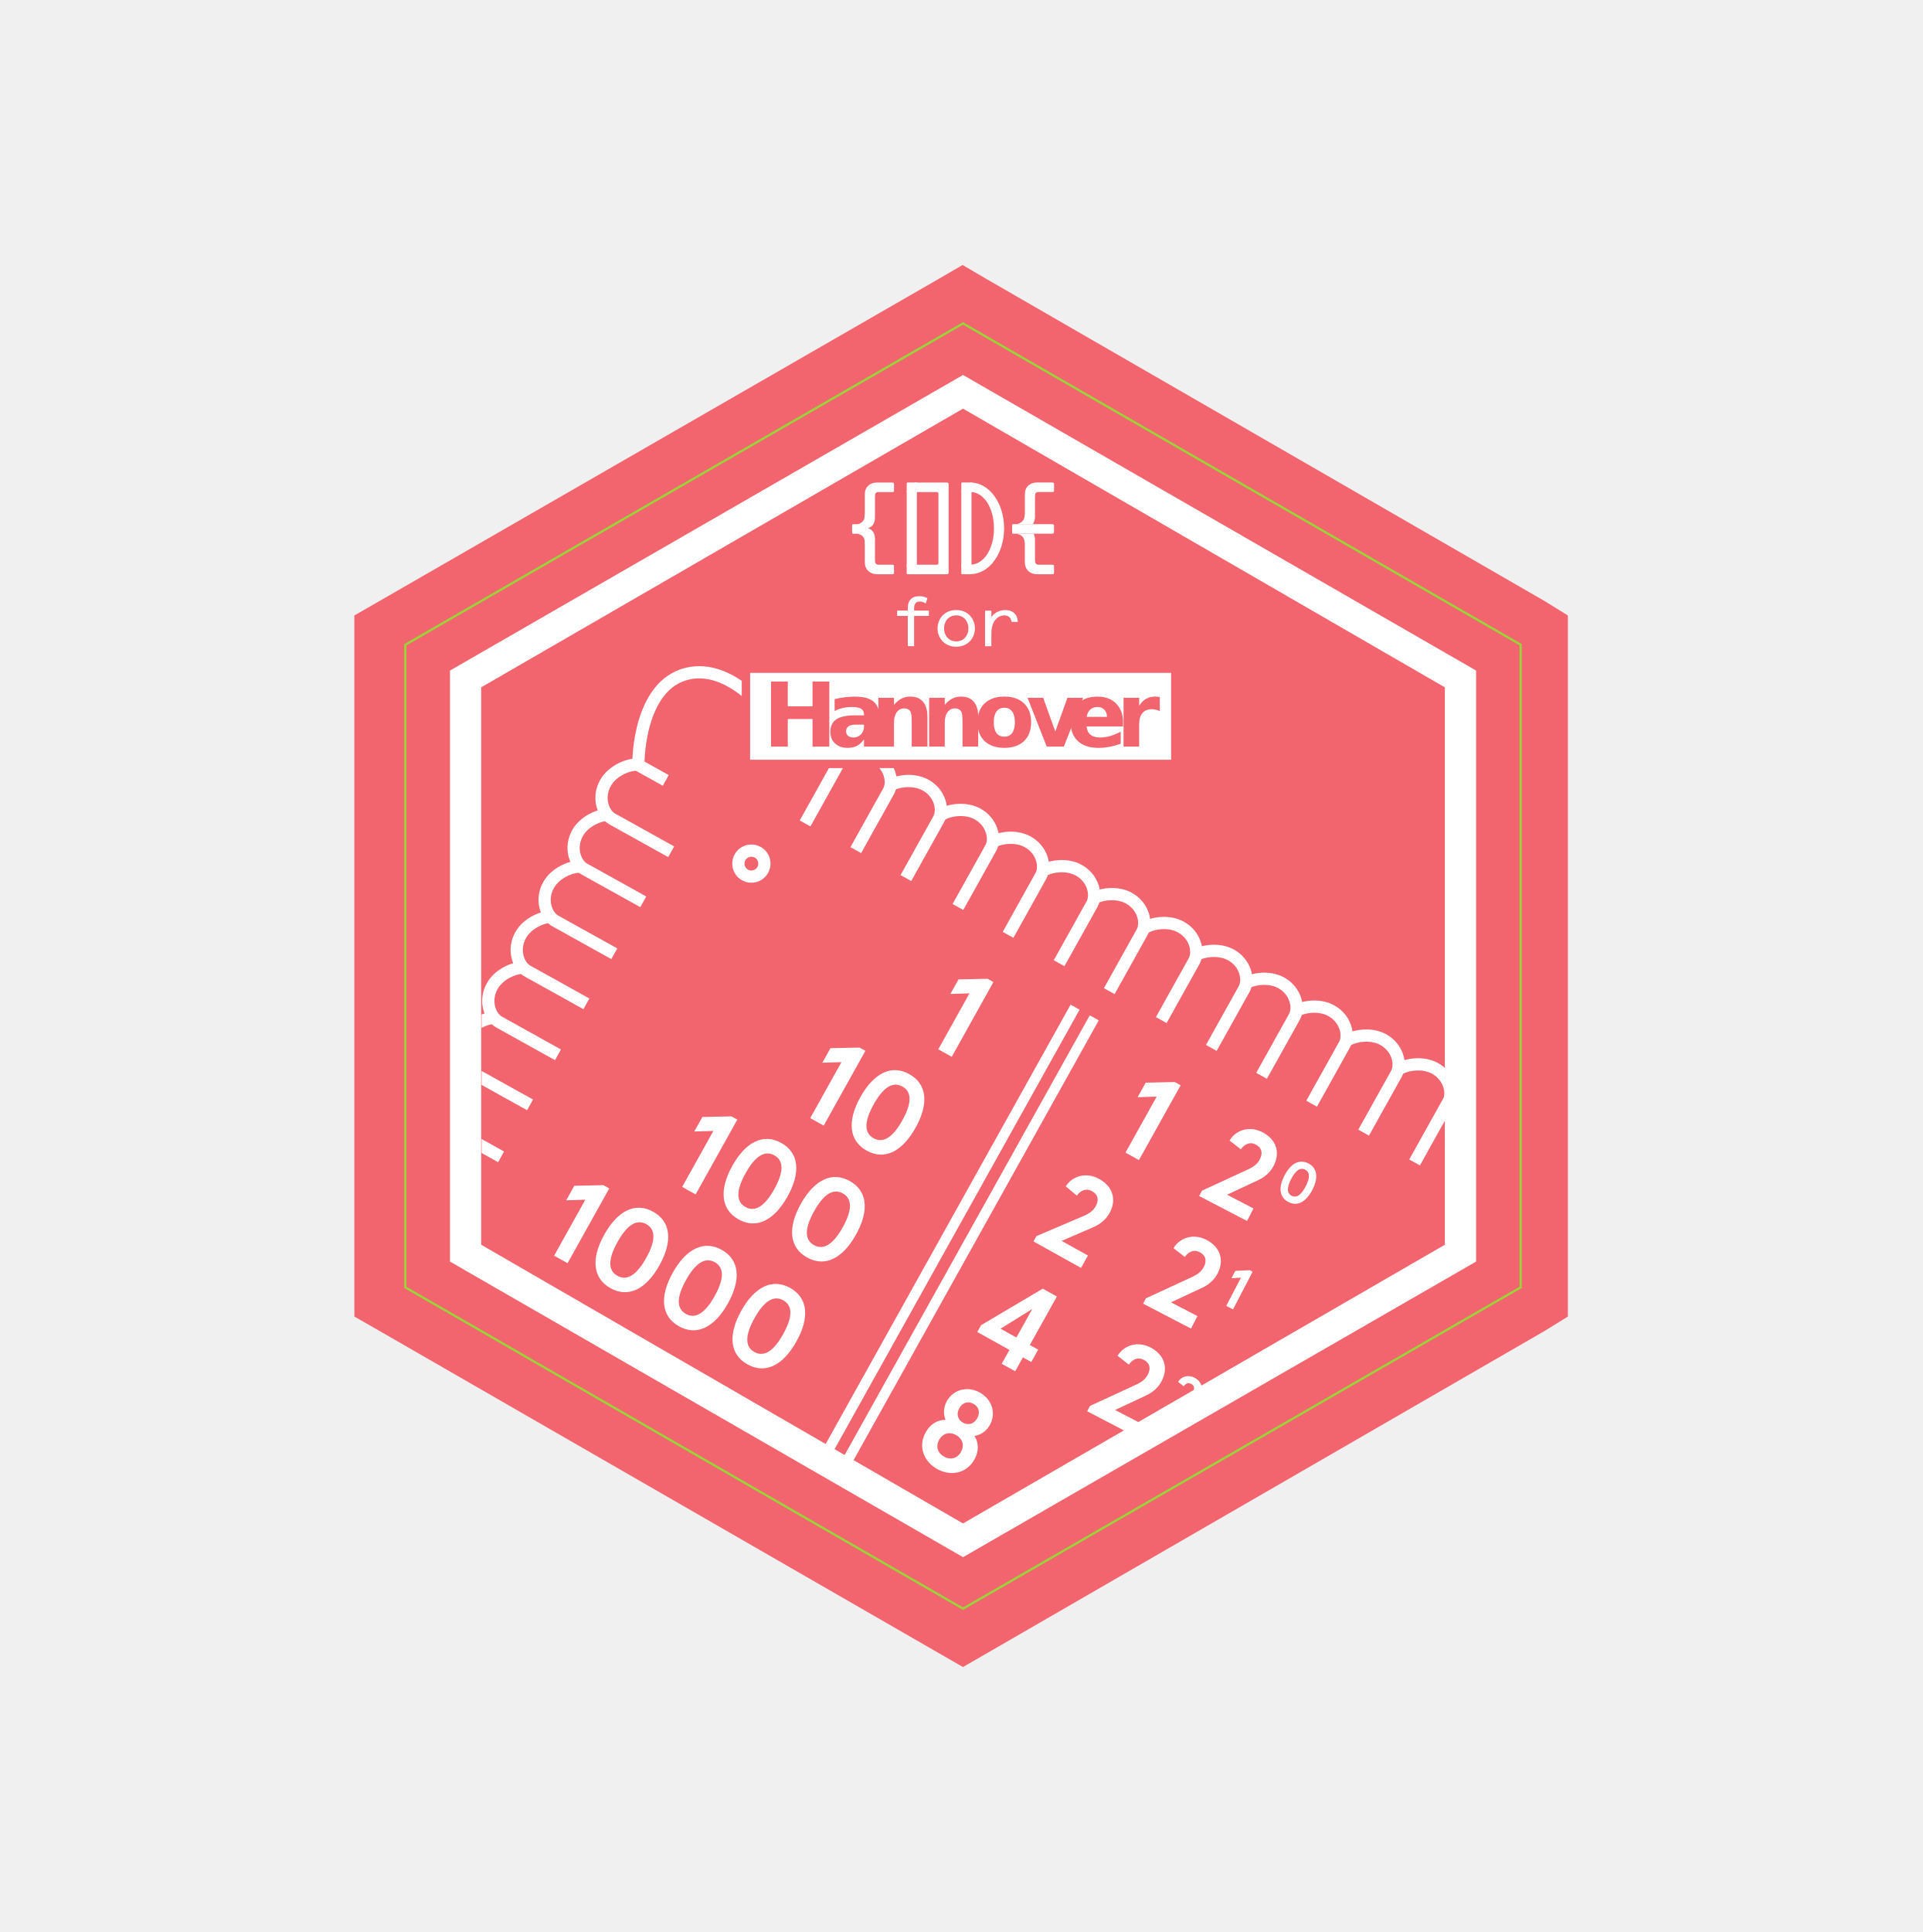
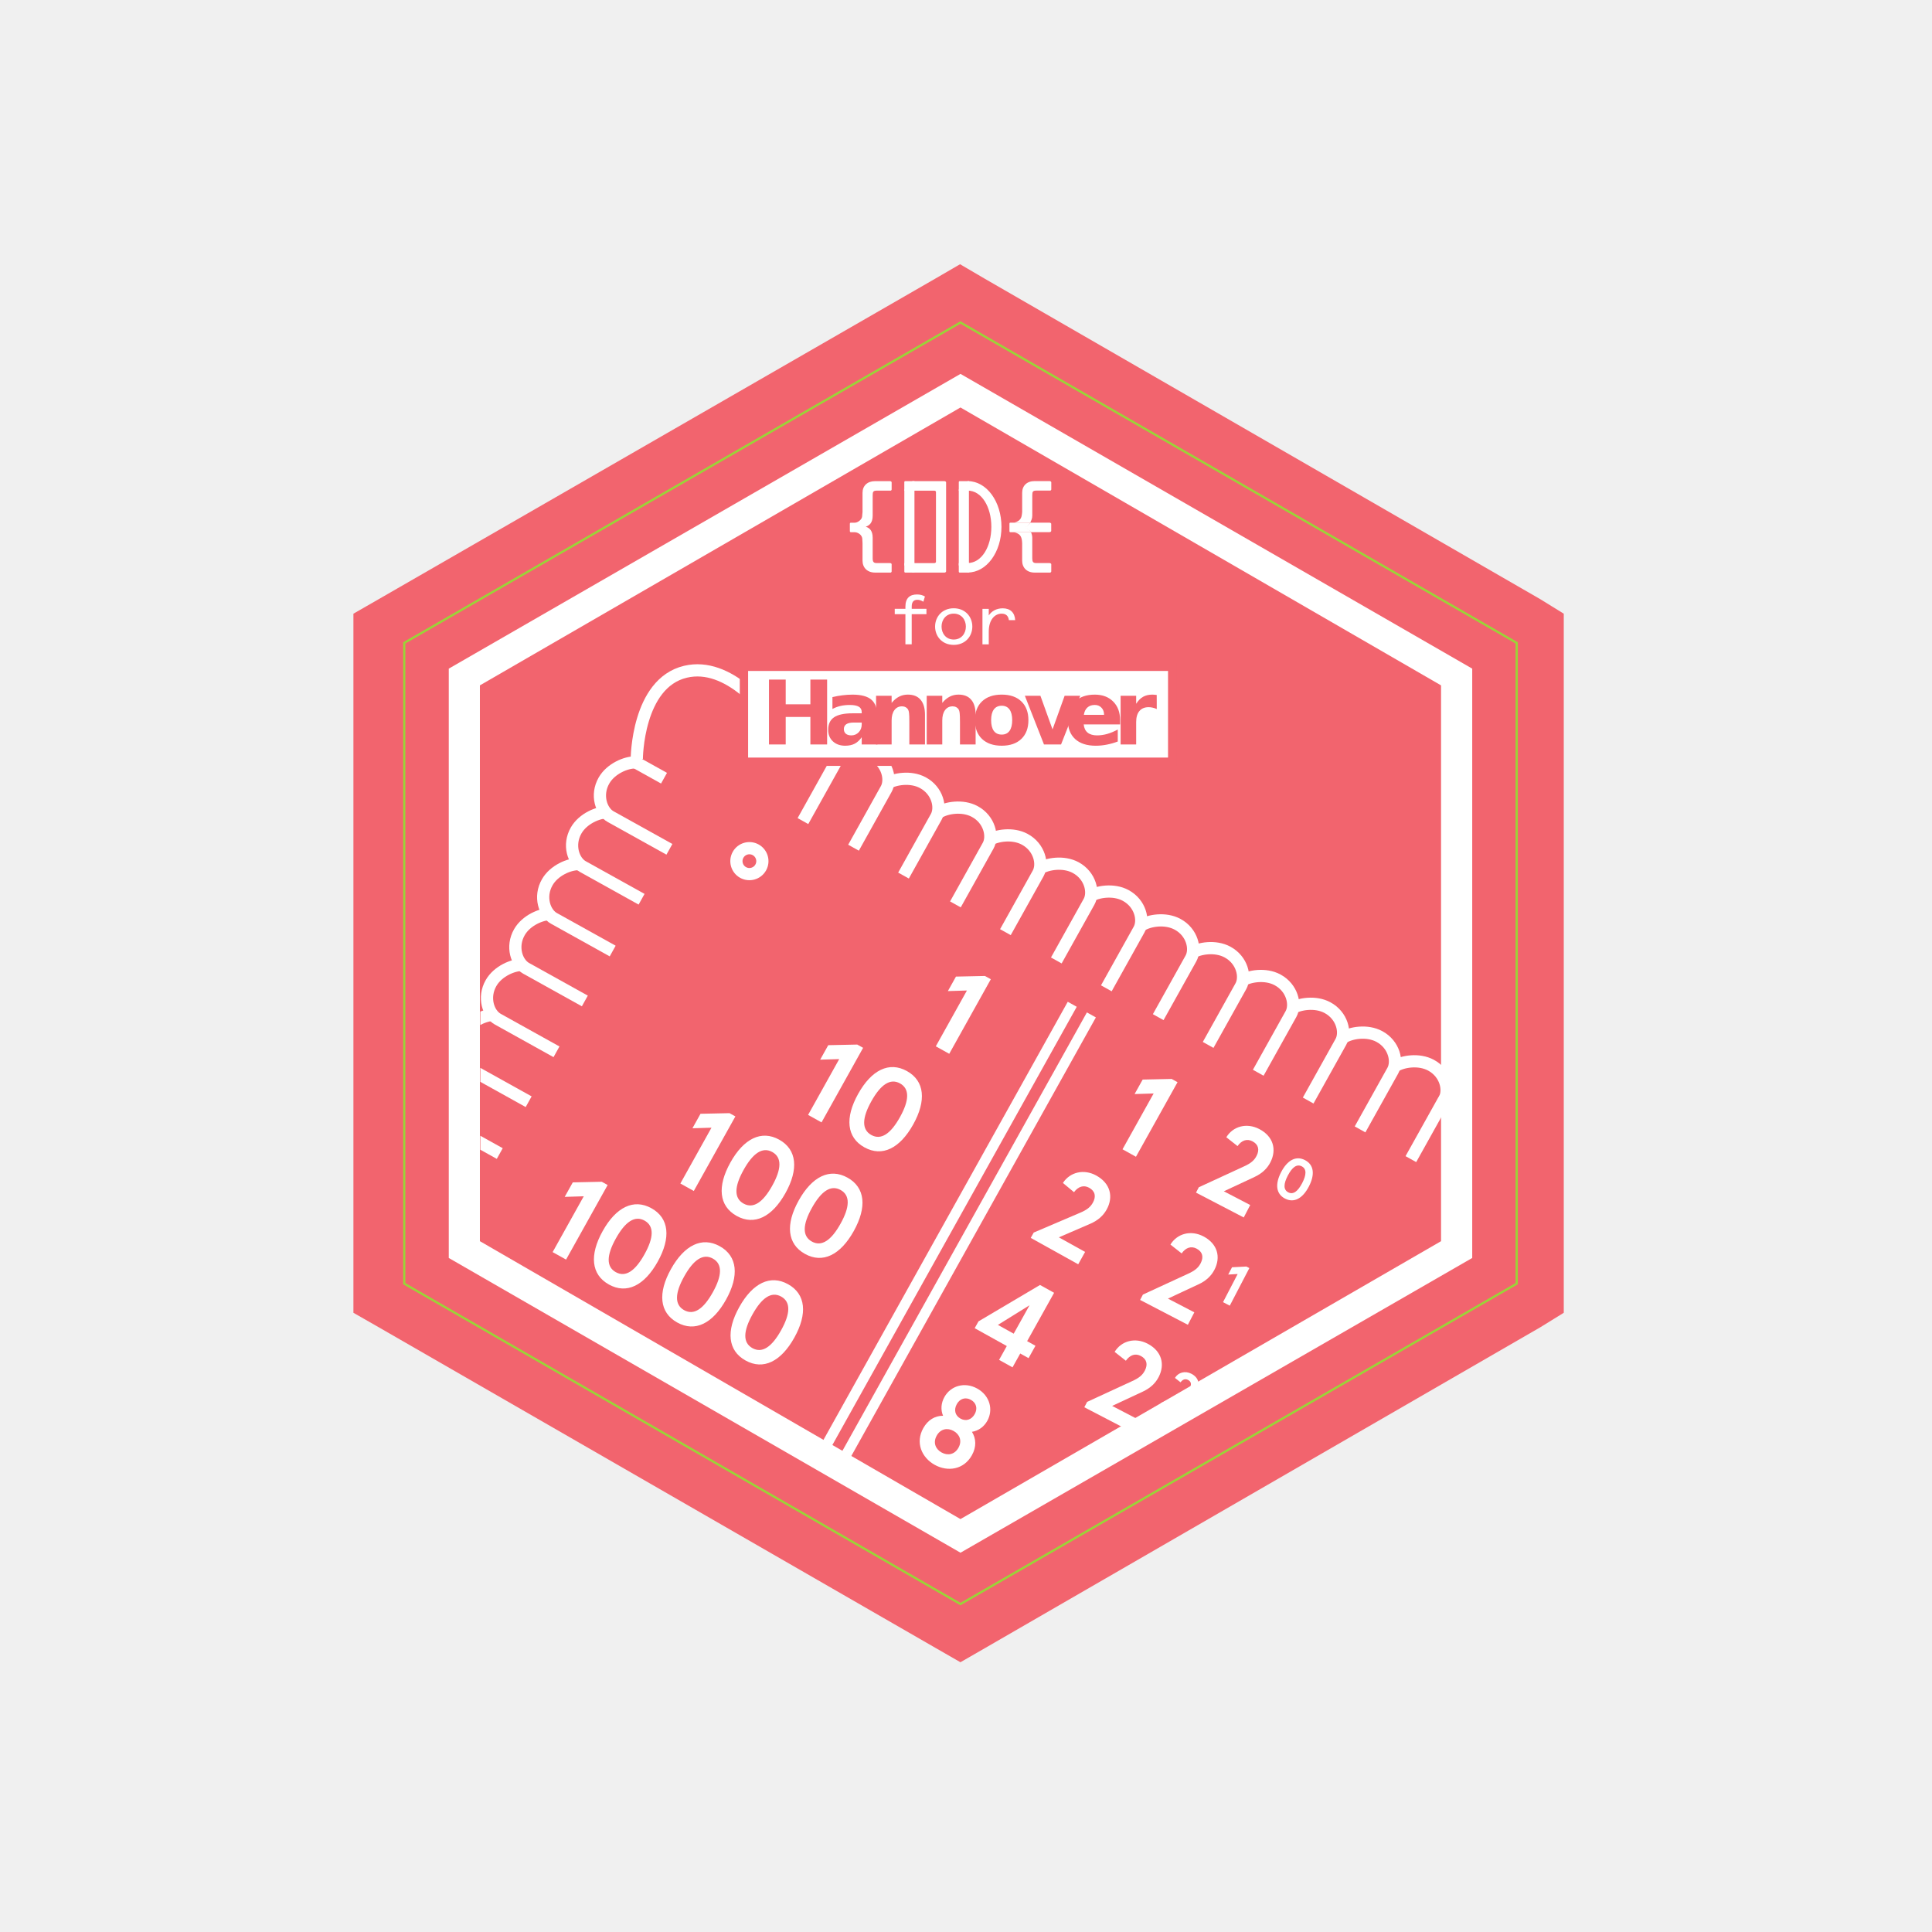
- <svg xmlns="http://www.w3.org/2000/svg" width="52.25mm" height="52.5mm" version="1.1" viewBox="0 0 197.48 198.43" xml:space="preserve">
+ <svg xmlns="http://www.w3.org/2000/svg" version="1.1" xml:space="preserve" viewBox="0 0 199 199">
  <defs>
    <clipPath id="clipPath20">
      <path d="m0 0h198.42v198.42h-198.42z" />
    </clipPath>
    <clipPath id="clipPath26">
      <path d="m31 20h136v158h-136z" />
    </clipPath>
    <clipPath id="clipPath30">
      <path d="m0 0h199v199h-199z" />
    </clipPath>
    <clipPath id="clipPath34">
      <path d="m45.259 129.98v-62.453l54-31.227 54 31.227v62.453l-54 31.225z" />
    </clipPath>
    <clipPath id="clipPath38">
      <path d="m0 0h199v199h-199z" />
    </clipPath>
    <clipPath id="clipPath42">
      <path d="m0 0h199v199h-199z" />
    </clipPath>
    <clipPath id="clipPath46">
      <path d="M 0,198.425 H 198.425 V 0 H 0 Z" />
    </clipPath>
    <clipPath id="clipPath50">
      <path d="m0 0h199v199h-199z" />
    </clipPath>
  </defs>
  <g transform="matrix(1.3333 0 0 -1.3333 0 198.43)">
    <g transform="matrix(.68752 0 0 .68752 5.9911 6.1992)">
      <g clip-path="url(#clipPath20)">
        <g clip-path="url(#clipPath26)">
          <g clip-path="url(#clipPath30)">
            <g>
              <path d="m164.35 140.13-62.405 36-2.782 1.63-2.806-1.63-62.51-36-2.849-1.636v-78.555l2.862-1.636 62.51-36 2.835-1.63 2.832 1.63 62.312 36 2.649 1.636v78.555z" fill="#f2646e" />
              <path d="m39.213 64.657v69.11l60 34.561 60-34.561v-69.11l-60-34.561z" fill="#fff" />
              <path d="m99.213 171.21-62.5-36v-72.001l62.5-36 62.5 36v72.001zm0-5.771 57.5-33.119v-66.221l-57.5-33.119-57.5 33.119v66.221z" fill="#f2646e" />
              <path d="m153.21 67.986-54-31.227-54 31.227v62.453l54 31.225 54-31.225z" fill="#f2646e" />
            </g>
            <g transform="translate(161.71 63.212)">
              <path d="m0 0-62.501-36-62.5 36v72.001l62.5 36 62.501-36z" fill="none" stroke="#9ad438" stroke-width=".25" />
            </g>
          </g>
          <g clip-path="url(#clipPath34)">
            <g clip-path="url(#clipPath38)">
              <g transform="translate(62.839 122.18)">
                <path d="m0 0s0.033 8.496 5.467 9.789c4.864 1.157 9.157-4.368 10.427-6.3 0.2-0.304 0.593-0.356 0.898-0.158 0.845 0.55 2.687 0.854 4.049 0.118 1.667-0.901 2.09-2.798 1.507-3.844l-3.678-6.595" fill="none" stroke="#fff" stroke-miterlimit="10" stroke-width="1.372" />
              </g>
              <g transform="translate(85.313 122.52)">
                <path d="m0 0c0.845 0.55 2.687 0.854 4.05 0.117 1.666-0.9 2.09-2.797 1.506-3.843l-3.677-6.595" fill="none" stroke="#fff" stroke-miterlimit="10" stroke-width="1.372" />
              </g>
              <g transform="translate(90.93 119.39)">
                <path d="m0 0c0.845 0.55 2.687 0.854 4.05 0.117 1.666-0.9 2.09-2.797 1.506-3.843l-3.677-6.595" fill="none" stroke="#fff" stroke-miterlimit="10" stroke-width="1.372" />
              </g>
              <g transform="translate(96.762 116.15)">
                <path d="m0 0c0.845 0.55 2.687 0.854 4.05 0.117 1.666-0.9 2.09-2.797 1.506-3.843l-3.677-6.595" fill="none" stroke="#fff" stroke-miterlimit="10" stroke-width="1.372" />
              </g>
              <g transform="translate(102.38 113.03)">
                <path d="m0 0c0.845 0.55 2.687 0.854 4.05 0.117 1.666-0.9 2.09-2.797 1.506-3.843l-3.677-6.595" fill="none" stroke="#fff" stroke-miterlimit="10" stroke-width="1.372" />
              </g>
              <g transform="translate(108.1 109.85)">
                <path d="m0 0c0.845 0.55 2.687 0.854 4.05 0.117 1.666-0.9 2.09-2.797 1.506-3.843l-3.677-6.595" fill="none" stroke="#fff" stroke-miterlimit="10" stroke-width="1.372" />
              </g>
              <g transform="translate(113.72 106.72)">
                <path d="m0 0c0.845 0.55 2.687 0.854 4.05 0.117 1.666-0.9 2.09-2.797 1.506-3.843l-3.677-6.595" fill="none" stroke="#fff" stroke-miterlimit="10" stroke-width="1.372" />
              </g>
              <g transform="translate(119.55 103.48)">
                <path d="m0 0c0.845 0.55 2.687 0.854 4.05 0.117 1.666-0.9 2.09-2.797 1.506-3.843l-3.677-6.595" fill="none" stroke="#fff" stroke-miterlimit="10" stroke-width="1.372" />
              </g>
              <g transform="translate(125.16 100.36)">
                <path d="m0 0c0.845 0.55 2.687 0.854 4.05 0.117 1.666-0.9 2.09-2.797 1.506-3.843l-3.677-6.595" fill="none" stroke="#fff" stroke-miterlimit="10" stroke-width="1.372" />
              </g>
              <g transform="translate(130.79 97.233)">
                <path d="m0 0c0.845 0.55 2.687 0.854 4.05 0.117 1.666-0.9 2.09-2.797 1.506-3.843l-3.677-6.595" fill="none" stroke="#fff" stroke-miterlimit="10" stroke-width="1.372" />
              </g>
              <g transform="translate(136.4 94.11)">
                <path d="m0 0c0.845 0.55 2.687 0.854 4.05 0.117 1.666-0.9 2.09-2.797 1.506-3.843l-3.677-6.595" fill="none" stroke="#fff" stroke-miterlimit="10" stroke-width="1.372" />
              </g>
              <g transform="translate(142.23 90.867)">
                <path d="m0 0c0.845 0.55 2.687 0.854 4.05 0.117 1.666-0.9 2.09-2.797 1.506-3.843l-3.677-6.595" fill="none" stroke="#fff" stroke-miterlimit="10" stroke-width="1.372" />
              </g>
              <g transform="translate(148.03 87.644)">
                <path d="m0 0c0.845 0.55 2.687 0.854 4.05 0.117 1.666-0.9 2.09-2.797 1.506-3.843" fill="none" stroke="#fff" stroke-miterlimit="10" stroke-width="1.372" />
              </g>
              <g transform="translate(164.93 64.915)">
                <path d="m0 0c0.551-0.844 0.855-2.683 0.118-4.044-0.902-1.663-2.802-2.087-3.85-1.504l-6.605 3.672" fill="none" stroke="#fff" stroke-miterlimit="10" stroke-width="1.372" />
              </g>
              <g transform="translate(161.8 59.307)">
                <path d="m0 0c0.551-0.844 0.855-2.683 0.118-4.044-0.902-1.663-2.802-2.087-3.85-1.504l-6.605 3.672" fill="none" stroke="#fff" stroke-miterlimit="10" stroke-width="1.372" />
              </g>
              <g transform="translate(158.56 53.483)">
                <path d="m0 0c0.551-0.844 0.855-2.683 0.118-4.044-0.902-1.663-2.802-2.087-3.85-1.504l-6.605 3.672" fill="none" stroke="#fff" stroke-miterlimit="10" stroke-width="1.372" />
              </g>
              <g transform="translate(155.7 48.054)">
                <path d="m0 0c0.551-0.844 0.855-2.683 0.118-4.044-0.902-1.663-2.802-2.087-3.85-1.504l-6.605 3.672" fill="none" stroke="#fff" stroke-miterlimit="10" stroke-width="1.372" />
              </g>
              <g transform="translate(152.24 42.162)">
                <path d="m0 0c0.551-0.844 0.855-2.683 0.118-4.044-0.902-1.663-2.802-2.087-3.85-1.504l-6.605 3.672" fill="none" stroke="#fff" stroke-miterlimit="10" stroke-width="1.372" />
              </g>
              <g transform="translate(149.11 36.554)">
                <path d="m0 0c0.551-0.844 0.855-2.683 0.118-4.044-0.902-1.663-2.802-2.087-3.85-1.504l-6.605 3.672" fill="none" stroke="#fff" stroke-miterlimit="10" stroke-width="1.372" />
              </g>
              <g transform="translate(145.87 30.73)">
                <path d="m0 0c0.551-0.844 0.855-2.683 0.118-4.044-0.902-1.663-2.802-2.087-3.85-1.504l-6.605 3.672" fill="none" stroke="#fff" stroke-miterlimit="10" stroke-width="1.372" />
              </g>
              <g transform="translate(79.275 125.36)">
                <path d="m0 0-1.915-3.433" fill="none" stroke="#fff" stroke-miterlimit="10" stroke-width="1.372" />
              </g>
              <g transform="translate(165.21 65.102)">
                <path d="m0 0s7.609 4.44 5.847 9.733c-1.576 4.739-8.541 5.473-10.854 5.533-0.364 9e-3 -0.616 0.315-0.608 0.679 0.023 1.007-0.687 2.73-2.032 3.499-1.645 0.94-3.483 0.301-4.066-0.745l-3.678-6.595" fill="none" stroke="#fff" stroke-miterlimit="10" stroke-width="1.372" />
              </g>
              <g transform="translate(159.91 80.53)">
                <path d="m0 0-1.915-3.433" fill="none" stroke="#fff" stroke-miterlimit="10" stroke-width="1.372" />
              </g>
              <g transform="translate(88.352 20.194)">
                <path d="m0 0c-0.845-0.55-2.687-0.854-4.05-0.117-1.666 0.9-2.09 2.797-1.506 3.843l3.677 6.595" fill="none" stroke="#fff" stroke-miterlimit="10" stroke-width="1.372" />
              </g>
              <g transform="translate(82.736 23.316)">
                <path d="m0 0c-0.845-0.55-2.687-0.854-4.05-0.117-1.666 0.9-2.09 2.797-1.506 3.843l3.677 6.595" fill="none" stroke="#fff" stroke-miterlimit="10" stroke-width="1.372" />
              </g>
              <g transform="translate(76.903 26.559)">
                <path d="m0 0c-0.845-0.55-2.687-0.854-4.05-0.117-1.666 0.9-2.09 2.797-1.506 3.843l3.677 6.595" fill="none" stroke="#fff" stroke-miterlimit="10" stroke-width="1.372" />
              </g>
              <g transform="translate(71.287 29.682)">
                <path d="m0 0c-0.845-0.55-2.687-0.854-4.05-0.117-1.666 0.9-2.09 2.797-1.506 3.843l3.677 6.595" fill="none" stroke="#fff" stroke-miterlimit="10" stroke-width="1.372" />
              </g>
              <g transform="translate(65.666 32.808)">
                <path d="m0 0c-0.845-0.55-2.687-0.854-4.05-0.117-1.666 0.9-2.09 2.797-1.506 3.843l3.677 6.595" fill="none" stroke="#fff" stroke-miterlimit="10" stroke-width="1.372" />
              </g>
              <g transform="translate(60.049 35.93)">
                <path d="m0 0c-0.845-0.55-2.687-0.854-4.05-0.117-1.666 0.9-2.09 2.797-1.506 3.843l3.677 6.595" fill="none" stroke="#fff" stroke-miterlimit="10" stroke-width="1.372" />
              </g>
              <g transform="translate(54.217 39.173)">
                <path d="m0 0c-0.845-0.55-2.687-0.854-4.05-0.117-1.666 0.9-2.09 2.797-1.506 3.843l3.677 6.595" fill="none" stroke="#fff" stroke-miterlimit="10" stroke-width="1.372" />
              </g>
              <g transform="translate(48.42 42.396)">
                <path d="m0 0c-0.845-0.55-2.687-0.854-4.05-0.117-1.666 0.9-2.09 2.797-1.506 3.843" fill="none" stroke="#fff" stroke-miterlimit="10" stroke-width="1.372" />
              </g>
              <g transform="translate(31.242 64.939)">
                <path d="m0 0s-7.609-4.44-5.847-9.733c1.576-4.739 8.541-5.473 10.854-5.533 0.364-9e-3 0.616-0.315 0.608-0.679-0.023-1.007 0.687-2.73 2.032-3.499 1.645-0.94 3.483-0.301 4.066 0.745l3.678 6.595" fill="none" stroke="#fff" stroke-miterlimit="10" stroke-width="1.372" />
              </g>
              <g transform="translate(36.542 49.51)">
                <path d="m0 0 1.915 3.433" fill="none" stroke="#fff" stroke-miterlimit="10" stroke-width="1.372" />
              </g>
              <g transform="translate(62.658 121.78)">
                <path d="m0 0c-1.008 0.023-2.735-0.687-3.504-2.03-0.942-1.642-0.301-3.477 0.746-4.06l6.605-3.672" fill="none" stroke="#fff" stroke-miterlimit="10" stroke-width="1.372" />
              </g>
              <g transform="translate(59.53 116.17)">
                <path d="m0 0c-1.008 0.023-2.735-0.687-3.504-2.03-0.942-1.642-0.301-3.477 0.746-4.06l6.605-3.672" fill="none" stroke="#fff" stroke-miterlimit="10" stroke-width="1.372" />
              </g>
              <g transform="translate(56.283 110.35)">
                <path d="m0 0c-1.008 0.023-2.735-0.687-3.504-2.03-0.942-1.642-0.301-3.477 0.746-4.06l6.605-3.672" fill="none" stroke="#fff" stroke-miterlimit="10" stroke-width="1.372" />
              </g>
              <g transform="translate(53.155 104.74)">
                <path d="m0 0c-1.008 0.023-2.735-0.687-3.504-2.03-0.942-1.642-0.301-3.477 0.746-4.06l6.605-3.672" fill="none" stroke="#fff" stroke-miterlimit="10" stroke-width="1.372" />
              </g>
              <g transform="translate(49.97 99.027)">
                <path d="m0 0c-1.008 0.023-2.735-0.687-3.504-2.03-0.942-1.642-0.301-3.477 0.746-4.06l6.605-3.672" fill="none" stroke="#fff" stroke-miterlimit="10" stroke-width="1.372" />
              </g>
              <g transform="translate(46.842 93.419)">
                <path d="m0 0c-1.008 0.023-2.735-0.687-3.504-2.03-0.942-1.642-0.301-3.477 0.746-4.06l6.605-3.672" fill="none" stroke="#fff" stroke-miterlimit="10" stroke-width="1.372" />
              </g>
              <g transform="translate(43.595 87.595)">
                <path d="m0 0c-1.008 0.023-2.735-0.687-3.504-2.03-0.942-1.642-0.301-3.477 0.746-4.06l6.605-3.672" fill="none" stroke="#fff" stroke-miterlimit="10" stroke-width="1.372" />
              </g>
              <g transform="translate(40.467 81.987)">
                <path d="m0 0c-1.008 0.023-2.735-0.687-3.504-2.03-0.942-1.642-0.301-3.477 0.746-4.06l6.605-3.672" fill="none" stroke="#fff" stroke-miterlimit="10" stroke-width="1.372" />
              </g>
              <g transform="translate(37.337 76.374)">
                <path d="m0 0c-1.008 0.023-2.735-0.687-3.504-2.03-0.942-1.642-0.301-3.477 0.746-4.06l6.605-3.672" fill="none" stroke="#fff" stroke-miterlimit="10" stroke-width="1.372" />
              </g>
              <g transform="translate(65.899 120.01)">
                <path d="m0 0-3.438 1.912" fill="none" stroke="#fff" stroke-miterlimit="10" stroke-width="1.372" />
              </g>
              <g transform="translate(76.766 109.98)">
                <path d="m0 0c-0.392-0.703-1.28-0.955-1.984-0.564s-0.956 1.278-0.564 1.981c0.391 0.703 1.28 0.955 1.983 0.564 0.704-0.391 0.957-1.278 0.565-1.981z" fill="none" stroke="#fff" stroke-miterlimit="10" stroke-width="1.372" />
              </g>
              <g fill="#fff">
                <path d="m102.62 97.419-4.672-8.378-1.51 0.84 3.497 6.272-2.14-0.065 0.908 1.628 3.258 0.07z" />
                <path d="m88.27 89.712-4.672-8.378-1.51 0.84 3.497 6.272-2.14-0.065 0.908 1.628 3.258 0.07z" />
                <path d="m89.197 83.709c-1.041-1.868-1.112-3.177-9e-3 -3.79s2.18 0.136 3.222 2.004c1.041 1.867 1.111 3.177 9e-3 3.79-1.103 0.613-2.181-0.136-3.222-2.004m4.699-2.613c-1.495-2.68-3.481-3.678-5.482-2.565-2.002 1.113-2.198 3.324-0.703 6.004 1.495 2.682 3.48 3.679 5.482 2.566 2.001-1.113 2.198-3.323 0.703-6.005" />
                <path d="m73.917 82.004-4.672-8.378-1.51 0.84 3.497 6.272-2.14-0.065 0.908 1.628 3.258 0.07z" />
                <path d="m74.844 76.001c-1.041-1.868-1.112-3.177-9e-3 -3.79s2.18 0.136 3.222 2.004c1.041 1.867 1.111 3.177 9e-3 3.79-1.103 0.613-2.181-0.136-3.222-2.004m4.699-2.613c-1.495-2.68-3.481-3.678-5.482-2.565-2.002 1.113-2.198 3.324-0.703 6.004 1.495 2.682 3.48 3.679 5.482 2.566 2.001-1.113 2.198-3.323 0.703-6.005" />
                <path d="m82.519 71.734c-1.041-1.868-1.112-3.177-9e-3 -3.79s2.18 0.136 3.222 2.004c1.041 1.867 1.111 3.177 9e-3 3.79-1.103 0.613-2.181-0.136-3.222-2.004m4.699-2.613c-1.495-2.68-3.481-3.678-5.482-2.565-2.002 1.113-2.198 3.324-0.703 6.004 1.495 2.682 3.48 3.679 5.482 2.566 2.001-1.113 2.198-3.323 0.703-6.005" />
                <path d="m59.564 74.296-4.672-8.378-1.51 0.84 3.497 6.272-2.14-0.065 0.908 1.628 3.258 0.07z" />
                <path d="m60.49 68.294c-1.041-1.868-1.112-3.177-9e-3 -3.79s2.18 0.136 3.222 2.004c1.041 1.867 1.111 3.177 9e-3 3.79-1.103 0.613-2.181-0.136-3.222-2.004m4.699-2.613c-1.495-2.68-3.481-3.678-5.482-2.565-2.002 1.113-2.198 3.324-0.703 6.004 1.495 2.682 3.48 3.679 5.482 2.566 2.001-1.113 2.198-3.323 0.703-6.005" />
                <path d="m68.166 64.026c-1.041-1.868-1.112-3.177-9e-3 -3.79s2.18 0.136 3.222 2.004c1.041 1.867 1.111 3.177 9e-3 3.79-1.103 0.613-2.181-0.136-3.222-2.004m4.699-2.613c-1.495-2.68-3.481-3.678-5.482-2.565-2.002 1.113-2.198 3.324-0.703 6.004 1.495 2.682 3.48 3.679 5.482 2.566 2.001-1.113 2.198-3.323 0.703-6.005" />
                <path d="m75.841 59.758c-1.041-1.868-1.112-3.177-9e-3 -3.79s2.18 0.136 3.222 2.004c1.041 1.867 1.111 3.177 9e-3 3.79-1.103 0.613-2.181-0.136-3.222-2.004m4.699-2.613c-1.495-2.68-3.481-3.678-5.482-2.565-2.002 1.113-2.198 3.324-0.703 6.004 1.495 2.682 3.48 3.679 5.482 2.566 2.001-1.113 2.198-3.323 0.703-6.005" />
                <path d="m46.137 60.586c-1.041-1.868-1.112-3.177-9e-3 -3.79s2.18 0.136 3.222 2.004c1.041 1.867 1.111 3.177 9e-3 3.79-1.103 0.613-2.181-0.136-3.222-2.004m4.699-2.613c-1.495-2.68-3.481-3.678-5.482-2.565-2.002 1.113-2.198 3.324-0.703 6.004 1.495 2.682 3.48 3.679 5.482 2.566 2.001-1.113 2.198-3.323 0.703-6.005" />
                <path d="m53.812 56.318c-1.041-1.868-1.112-3.177-9e-3 -3.79s2.18 0.136 3.222 2.004c1.041 1.867 1.111 3.177 9e-3 3.79-1.103 0.613-2.181-0.136-3.222-2.004m4.699-2.613c-1.495-2.68-3.481-3.678-5.482-2.565-2.002 1.113-2.198 3.324-0.703 6.004 1.495 2.682 3.48 3.679 5.482 2.566 2.001-1.113 2.198-3.323 0.703-6.005" />
                <path d="m61.488 52.051c-1.041-1.868-1.112-3.177-9e-3 -3.79s2.18 0.136 3.222 2.004c1.041 1.867 1.111 3.177 9e-3 3.79-1.103 0.613-2.181-0.136-3.222-2.004m4.699-2.613c-1.495-2.68-3.481-3.678-5.482-2.565-2.002 1.113-2.198 3.324-0.703 6.004 1.495 2.682 3.48 3.679 5.482 2.566 2.001-1.113 2.198-3.323 0.703-6.005" />
                <path d="m69.163 47.783c-1.041-1.868-1.112-3.177-9e-3 -3.79s2.18 0.136 3.222 2.004c1.041 1.867 1.111 3.177 9e-3 3.79-1.103 0.613-2.181-0.136-3.222-2.004m4.699-2.613c-1.495-2.68-3.481-3.678-5.482-2.565-2.002 1.113-2.198 3.324-0.703 6.004 1.495 2.682 3.48 3.679 5.482 2.566 2.001-1.113 2.198-3.323 0.703-6.005" />
                <path d="m123.6 85.849-4.672-8.378-1.51 0.84 3.497 6.272-2.14-0.065 0.908 1.628 3.258 0.07z" />
                <path d="m107.44 68.954 5.152 2.199c0.858 0.355 1.229 0.682 1.495 1.16 0.381 0.683 0.267 1.295-0.417 1.675-0.599 0.333-1.215 0.158-1.704-0.495l-1.244 1.036c0.791 1.223 2.356 1.607 3.759 0.827 1.594-0.886 1.938-2.41 1.15-3.823-0.374-0.67-0.957-1.208-1.828-1.587l-3.538-1.529 2.949-1.639-0.774-1.389-5.334 2.966z" />
                <path d="m105.19 57.592 1.782 3.195-3.556-2.208zm-0.775-1.389-3.608 2.006 0.428 0.766 6.913 4.09 1.582-0.879-3.03-5.434 0.935-0.519-0.775-1.39-0.935 0.52-0.867-1.555-1.51 0.839z" />
                <path d="m98.797 49.676c-0.354-0.635-0.199-1.285 0.413-1.625 0.611-0.34 1.247-0.13 1.601 0.505 0.347 0.622 0.184 1.261-0.427 1.601s-1.24 0.141-1.587-0.481m-2.259-3.543c-0.433-0.777-0.135-1.509 0.549-1.889 0.683-0.38 1.463-0.248 1.897 0.53 0.433 0.777 0.135 1.509-0.549 1.889-0.683 0.38-1.463 0.248-1.897-0.53m5.688 1.667c-0.38-0.682-1.002-1.12-1.726-1.236 0.47-0.762 0.522-1.684-6e-3 -2.63-0.908-1.628-2.719-1.891-4.181-1.078-1.463 0.813-2.193 2.489-1.285 4.117 0.528 0.946 1.328 1.395 2.224 1.397-0.283 0.675-0.225 1.427 0.156 2.109 0.694 1.246 2.257 1.74 3.684 0.947 1.426-0.793 1.828-2.38 1.134-3.626" />
                <path d="m89.935 41.816-4.672-8.378-1.51 0.84 3.497 6.272-2.14-0.065 0.908 1.628 3.258 0.07z" />
                <path d="m89.958 34.277c-0.454-0.814-0.161-1.668 0.546-2.061 0.72-0.4 1.589-0.192 2.043 0.622 0.48 0.86 0.172 1.659-0.547 2.06-0.72 0.399-1.562 0.24-2.042-0.621m2.912 1.955c1.534-0.853 2.094-2.607 1.187-4.234-0.868-1.557-2.721-2.063-4.327-1.17-1.582 0.879-2.157 2.72-1.282 4.289 0.28 0.501 0.754 0.959 1.228 1.244l4.881 3.01 1.678-0.933-3.557-2.099z" />
              </g>
              <g transform="translate(111.77 94.605)">
                <path d="m0 0-32.722-58.679" fill="none" stroke="#fff" stroke-miterlimit="10" stroke-width="1.156" />
              </g>
              <g transform="translate(113.92 93.41)">
                <path d="m0 0-32.722-58.679" fill="none" stroke="#fff" stroke-miterlimit="10" stroke-width="1.156" />
              </g>
            </g>
          </g>
          <g clip-path="url(#clipPath42)">
            <path d="m123 121.86h-48.12v10.667h48.12z" fill="#fff" stroke="#f2646e" stroke-miterlimit="10" stroke-width=".934" />
            <g transform="matrix(1 0 0 -1 76.774 123.8)" fill="#f2646e" aria-label="Hannover">
              <path d="m0.918-7.29h1.88v2.778h2.773v-2.778h1.88v7.29h-1.88v-3.091h-2.773v3.091h-1.88z" style="" />
              <path d="m10.431-2.461q-0.547 0-0.825 0.186-0.273 0.186-0.273 0.547 0 0.332 0.22 0.522 0.225 0.186 0.62 0.186 0.493 0 0.83-0.352 0.337-0.356 0.337-0.889v-0.2zm2.671-0.659v3.12h-1.763v-0.811q-0.352 0.498-0.791 0.728-0.439 0.225-1.069 0.225-0.85 0-1.382-0.493-0.527-0.498-0.527-1.289 0-0.962 0.659-1.411 0.664-0.449 2.08-0.449h1.03v-0.137q0-0.415-0.327-0.605-0.327-0.195-1.02-0.195-0.562 0-1.045 0.112t-0.898 0.337v-1.333q0.562-0.137 1.128-0.205 0.566-0.073 1.133-0.073 1.48 0 2.134 0.586 0.659 0.581 0.659 1.895z" style="" />
              <path d="m18.448-3.33v3.33h-1.758v-2.549q0-0.708-0.034-0.977-0.029-0.269-0.107-0.396-0.103-0.171-0.278-0.264-0.176-0.098-0.4-0.098-0.547 0-0.859 0.425-0.312 0.42-0.312 1.167v2.69h-1.748v-5.469h1.748v0.801q0.396-0.479 0.84-0.703 0.444-0.229 0.981-0.229 0.947 0 1.435 0.581 0.493 0.581 0.493 1.69z" style="" />
              <path d="m24.138-3.33v3.33h-1.758v-2.549q0-0.708-0.034-0.977-0.029-0.269-0.107-0.396-0.103-0.171-0.278-0.264-0.176-0.098-0.4-0.098-0.547 0-0.859 0.425-0.312 0.42-0.312 1.167v2.69h-1.748v-5.469h1.748v0.801q0.396-0.479 0.84-0.703 0.444-0.229 0.981-0.229 0.947 0 1.435 0.581 0.493 0.581 0.493 1.69z" style="" />
              <path d="m27.072-4.351q-0.581 0-0.889 0.42-0.303 0.415-0.303 1.201t0.303 1.206q0.308 0.415 0.889 0.415 0.571 0 0.874-0.415 0.303-0.42 0.303-1.206t-0.303-1.201q-0.303-0.42-0.874-0.42zm0-1.25q1.411 0 2.202 0.762 0.796 0.762 0.796 2.109 0 1.348-0.796 2.109-0.791 0.762-2.202 0.762-1.416 0-2.217-0.762-0.796-0.762-0.796-2.109 0-1.348 0.796-2.109 0.801-0.762 2.217-0.762z" style="" />
              <path d="m29.671-5.469h1.748l1.362 3.779 1.357-3.779h1.753l-2.153 5.469h-1.919z" style="" />
              <path d="m40.369-2.749v0.498h-4.087q0.063 0.615 0.444 0.923 0.381 0.308 1.065 0.308 0.552 0 1.128-0.161 0.581-0.166 1.191-0.498v1.348q-0.62 0.234-1.24 0.352-0.62 0.122-1.24 0.122-1.484 0-2.31-0.752-0.82-0.757-0.82-2.119 0-1.338 0.806-2.104 0.811-0.767 2.227-0.767 1.289 0 2.061 0.776 0.776 0.776 0.776 2.075zm-1.797-0.581q0-0.498-0.293-0.801-0.288-0.308-0.757-0.308-0.508 0-0.825 0.288-0.317 0.283-0.396 0.82z" style="" />
              <path d="m44.492-3.979q-0.229-0.107-0.459-0.156-0.225-0.054-0.454-0.054-0.674 0-1.04 0.435-0.361 0.43-0.361 1.235v2.519h-1.748v-5.469h1.748v0.898q0.337-0.537 0.771-0.781 0.439-0.249 1.05-0.249 0.088 0 0.19 0.01 0.103 0.005 0.298 0.029z" style="" />
            </g>
          </g>
          <g clip-path="url(#clipPath46)">
            <g clip-path="url(#clipPath50)" fill="#fff">
              <path d="m125.99 74.045 5.038 2.324c0.839 0.376 1.197 0.711 1.448 1.192 0.358 0.688 0.227 1.292-0.46 1.649-0.602 0.314-1.207 0.123-1.673-0.539l-1.261 0.993c0.749 1.234 2.288 1.659 3.698 0.925 1.603-0.834 1.986-2.335 1.246-3.758-0.351-0.675-0.914-1.225-1.765-1.624l-3.459-1.615 2.965-1.543-0.727-1.398-5.364 2.791z" />
              <path d="m135.99 75.356c-0.49-0.942-0.507-1.592 0.049-1.881 0.555-0.289 1.078 0.098 1.568 1.04 0.489 0.941 0.507 1.592-0.049 1.881-0.555 0.289-1.078-0.099-1.568-1.04m2.366-1.231c-0.704-1.352-1.674-1.875-2.682-1.351-1.008 0.525-1.136 1.62-0.433 2.972s1.673 1.874 2.681 1.349c1.008-0.524 1.137-1.618 0.434-2.97" />
              <path d="m119.71 61.986 5.038 2.324c0.839 0.376 1.197 0.711 1.448 1.192 0.358 0.688 0.227 1.292-0.46 1.649-0.602 0.314-1.207 0.123-1.673-0.539l-1.261 0.993c0.749 1.234 2.288 1.659 3.698 0.925 1.603-0.834 1.986-2.335 1.246-3.758-0.351-0.675-0.914-1.225-1.765-1.624l-3.459-1.615 2.965-1.543-0.727-1.398-5.364 2.791z" />
              <path d="m131.67 64.964-2.199-4.225-0.76 0.395 1.646 3.163-1.06-0.062 0.426 0.82 1.615 0.082z" />
              <path d="m113.44 49.927 5.038 2.324c0.839 0.376 1.197 0.711 1.448 1.192 0.358 0.688 0.227 1.292-0.46 1.649-0.602 0.314-1.207 0.123-1.673-0.539l-1.261 0.993c0.749 1.234 2.288 1.659 3.698 0.925 1.603-0.834 1.986-2.335 1.246-3.758-0.351-0.675-0.914-1.225-1.765-1.624l-3.459-1.615 2.965-1.543-0.727-1.398-5.364 2.791z" />
              <path d="m121.76 49.81 2.524 1.165c0.419 0.187 0.599 0.356 0.724 0.596 0.179 0.345 0.114 0.647-0.23 0.826-0.302 0.157-0.604 0.061-0.838-0.27l-0.631 0.497c0.375 0.617 1.145 0.83 1.851 0.463 0.803-0.418 0.995-1.169 0.624-1.881-0.176-0.338-0.457-0.614-0.883-0.814l-1.733-0.809 1.485-0.772-0.364-0.7-2.686 1.398z" />
              <path d="m95.04 139.84c-0.262 0.158-0.456 0.214-0.684 0.214-0.403 0-0.624-0.238-0.624-0.752v-0.26h1.654v-0.603h-1.656v-3.384h-0.707v3.384h-1.199v0.603h1.199v0.244c0 0.966 0.496 1.369 1.307 1.369 0.388 0 0.65-0.095 0.886-0.229 0 0-0.176-0.586-0.176-0.586" />
              <path d="m98.45 135.59c0.869 0 1.367 0.689 1.367 1.456s-0.498 1.455-1.367 1.455-1.366-0.688-1.366-1.455 0.497-1.456 1.366-1.456m0 3.513c1.299 0 2.092-0.958 2.092-2.057 0-1.1-0.793-2.057-2.092-2.057s-2.092 0.957-2.092 2.057c0 1.099 0.793 2.057 2.092 2.057" />
              <path d="m104.65 137.77c-0.059 0.459-0.312 0.728-0.819 0.728-0.741 0-1.442-0.657-1.442-2.01v-1.439h-0.709v3.986h0.709v-0.735c0.328 0.483 0.86 0.798 1.569 0.798 0.845 0 1.35-0.475 1.4-1.328z" />
              <path d="m94.039 143.91v8.541h-1.138v-8.541h0.959z" />
              <path d="m97.414 143.11c0.079 0 0.181 0.066 0.181 0.139v10.003c0 0.074-0.102 0.133-0.181 0.133h-3.555c-0.079 0-0.107-0.03-0.107-0.067v-0.865c0-0.074 0.028-0.136 0.107-0.136h2.417c0.079 0 0.181-0.058 0.181-0.132v-7.868c0-0.074-0.102-0.139-0.181-0.139h-2.417c-0.079 0-0.107-0.025-0.107-0.062v-0.867c0-0.073 0.028-0.139 0.107-0.139z" />
              <path d="m99.976 143.91h0.183v8.541h-1.14v-8.541z" />
              <path d="m100.02 143.12v1.067c1.566 0 2.659 1.824 2.659 4.068 0 2.242-1.092 4.068-2.659 4.068v1.067c2.137 0 3.796-2.303 3.796-5.135 0-2.831-1.659-5.135-3.796-5.135" />
              <path d="m88.204 146.4v-1.944c0-0.798 0.546-1.343 1.405-1.343h1.762c0.039 0 0.105 0.067 0.105 0.14v0.8c0 0.073-0.098 0.128-0.177 0.128h-1.493c-0.367 0-0.462 0.147-0.462 0.541v2.302c0 0.805-0.349 1.101-0.776 1.246 0.427 0.145 0.776 0.442 0.776 1.246v2.301c0 0.388 0.081 0.504 0.462 0.504h1.565c0.039 0 0.105 0.061 0.105 0.133v0.801c0 0.074-0.098 0.133-0.177 0.133h-1.69c-0.859 0-1.405-0.522-1.405-1.303v-2.164s-0.03-0.4-0.049-0.537c-0.054-0.36-0.525-0.67-0.818-0.666h-0.447c-0.079 0-0.11-0.057-0.11-0.131v-0.801c0-0.072 0.031-0.136 0.11-0.136h0.408c0.373 6e-3 0.844-0.288 0.879-0.728 0.01-0.128 0.027-0.522 0.027-0.522" />
              <path d="m93.859 153.39h-0.853c-0.08 0-0.108-0.061-0.108-0.133v-0.935h1.14v1.068z" />
              <path d="m92.901 144.05v-0.801c0-0.072 0.027-0.138 0.106-0.138h1.032v1.067h-1.138z" />
              <path d="m99.976 153.39h-0.853c-0.08 0-0.102-0.061-0.102-0.133v-0.935h1.138v1.068z" />
              <path d="m99.02 144.05v-0.801c0-0.072 0.024-0.138 0.103-0.138h1.037v1.067h-1.14z" />
              <path d="m106.14 146.4v-1.944c0-0.798 0.535-1.343 1.396-1.343h1.76c0.038 0 0.116 0.067 0.116 0.14v0.8c0 0.073-0.108 0.128-0.187 0.128h-1.494c-0.368 0-0.454 0.147-0.454 0.541v2.302c0 0.258-0.08 0.493-0.144 0.626h-1.91c0.524-0.133 0.748-0.31 0.857-0.737 0.054-0.212 0.06-0.513 0.06-0.513" />
              <path d="m106.06 149.39c-0.11-0.35-0.357-0.533-0.795-0.666h1.792c0.11 0.266 0.221 0.444 0.221 0.798v2.3c0 0.389 0.074 0.504 0.455 0.504h1.564c0.04 0 0.117 0.061 0.117 0.135v0.8c0 0.073-0.108 0.134-0.187 0.134h-1.69c-0.862 0-1.395-0.524-1.395-1.305v-2.163s-0.027-0.363-0.082-0.537" />
              <path d="m106.33 148.18c0.288-0.099 0.604-0.259 0.798-0.525h2.09c0.079 0 0.189 0.062 0.189 0.136v0.801c0 0.073-0.11 0.13-0.189 0.13h-2.169c-0.141-0.268-0.481-0.46-0.719-0.542" />
              <path d="m104.81 148.72c-0.079 0-0.098-0.057-0.098-0.131v-0.8c0-0.073 0.021-0.137 0.098-0.137h2.318c-0.129 0.267-0.445 0.451-0.673 0.534 0.237 0.082 0.453 0.268 0.596 0.534h-1.792z" />
            </g>
          </g>
        </g>
      </g>
    </g>
  </g>
</svg>
